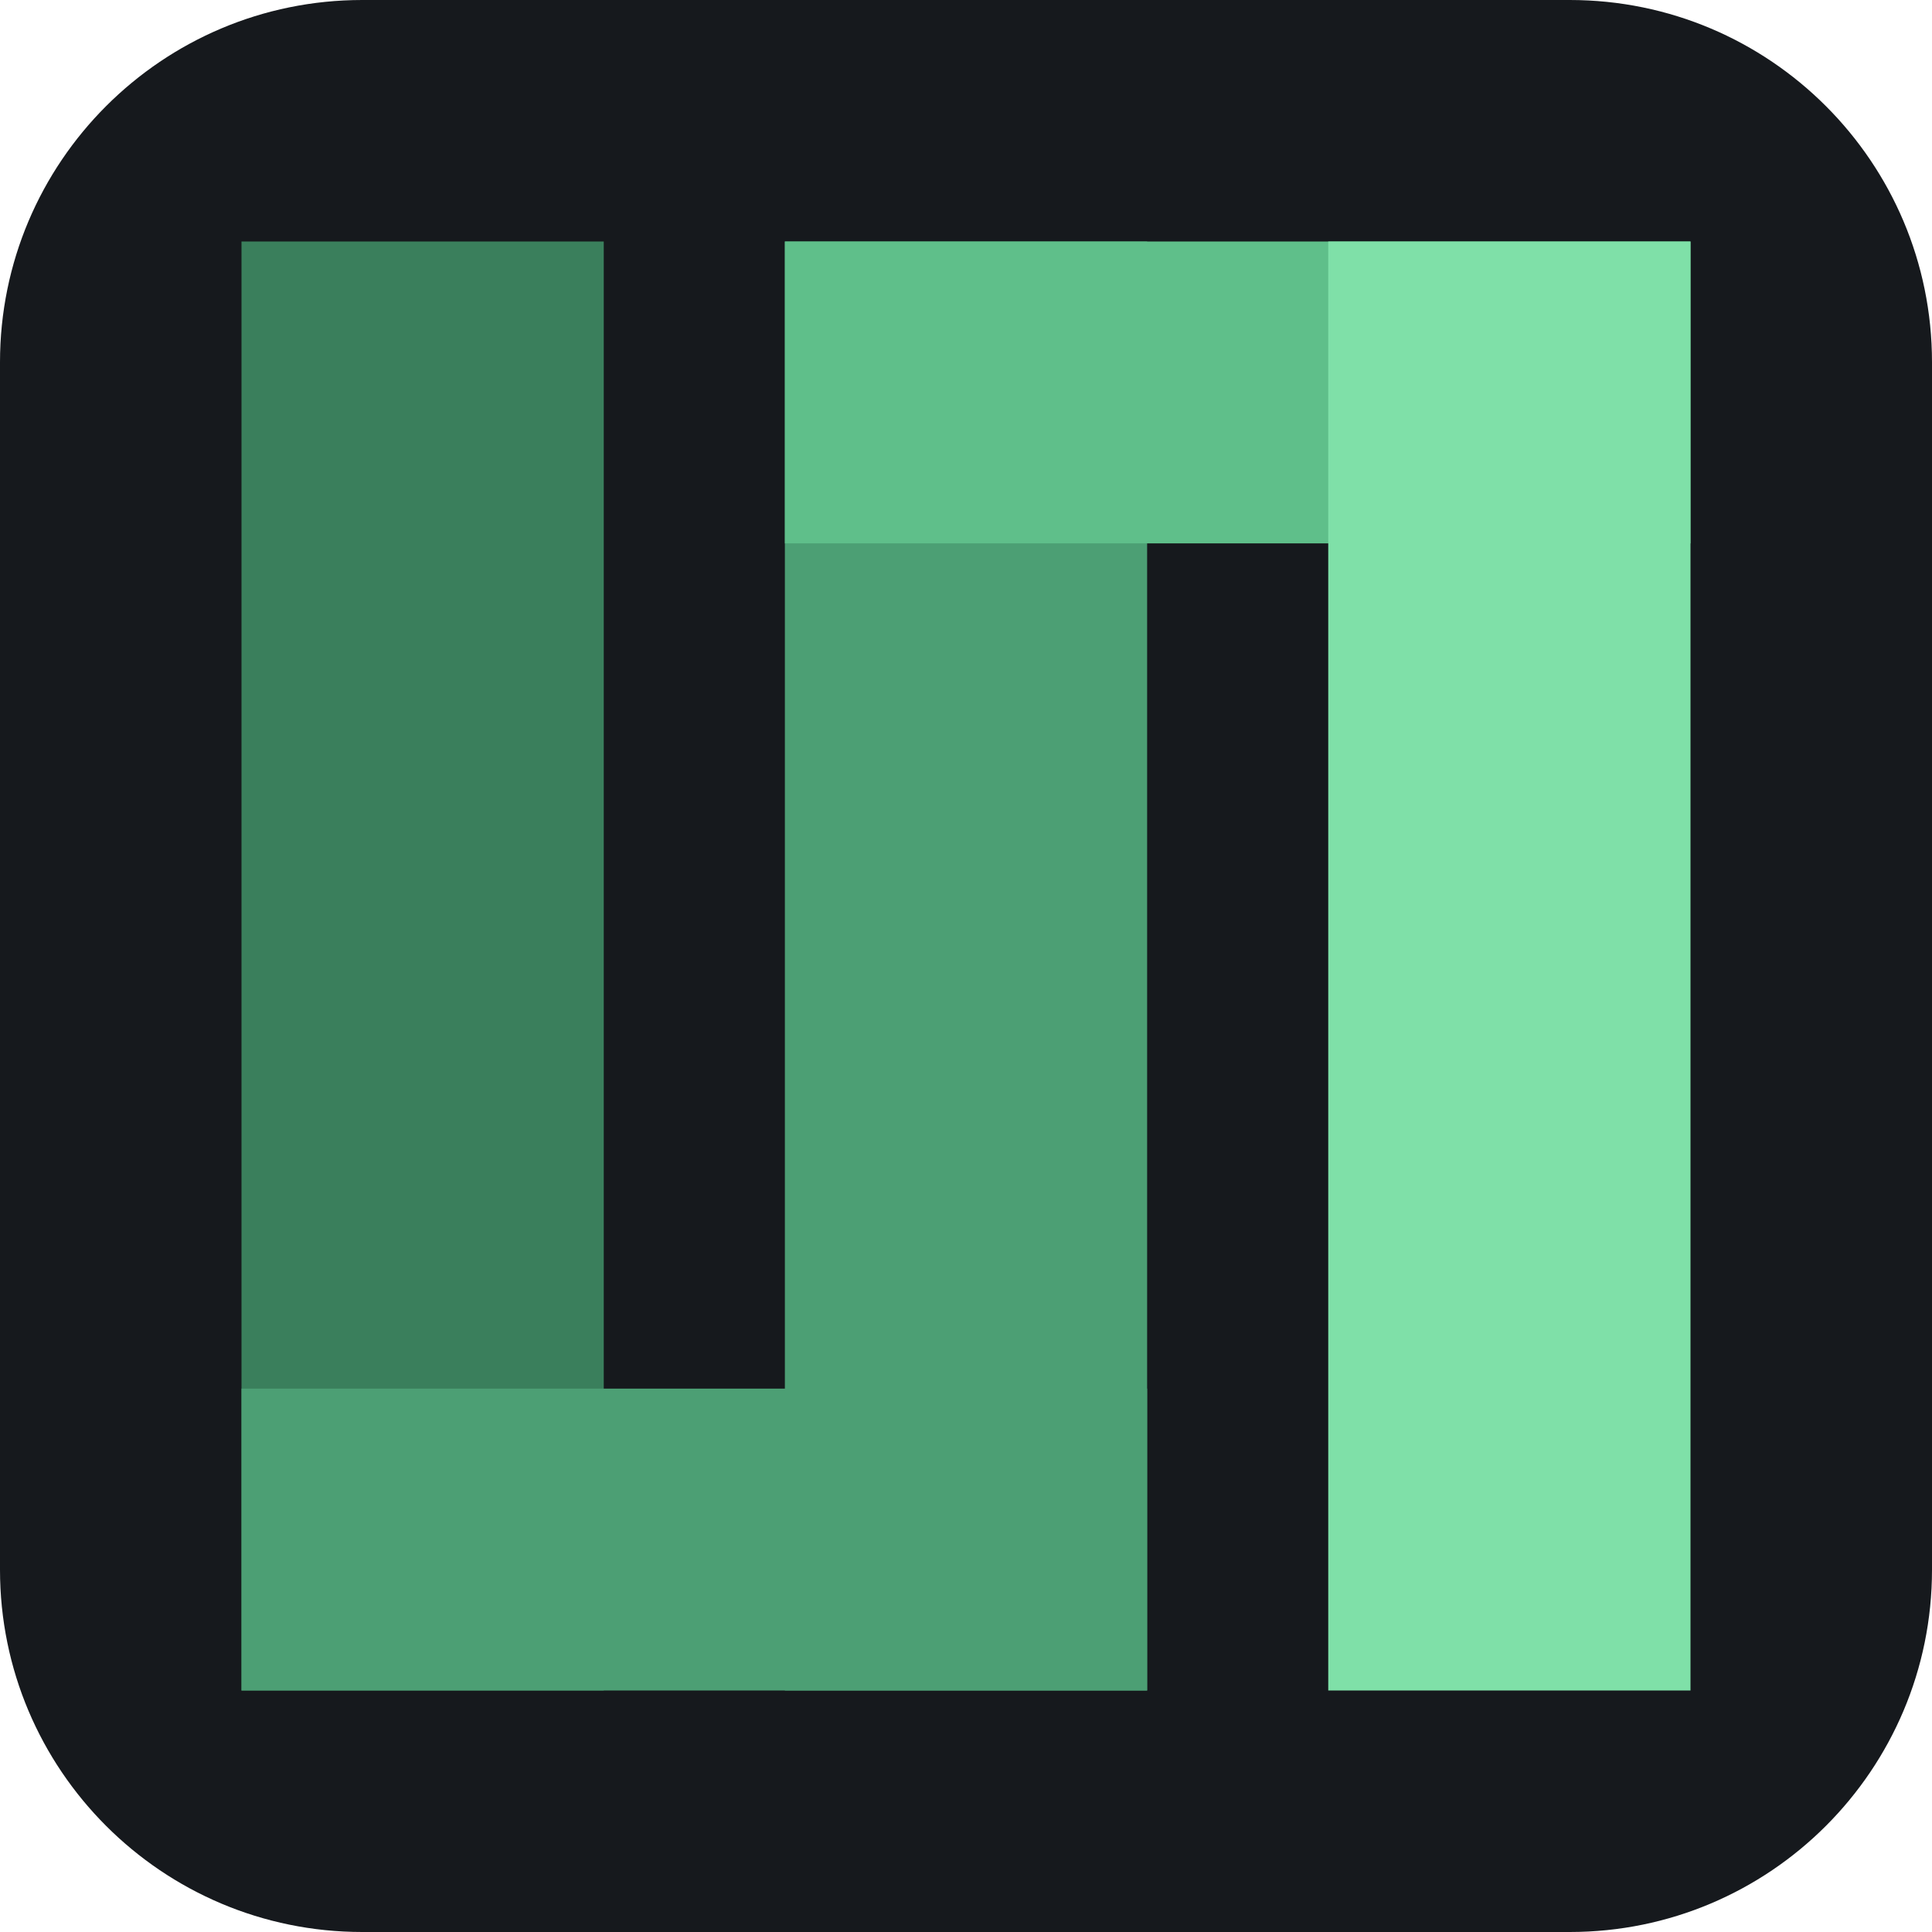
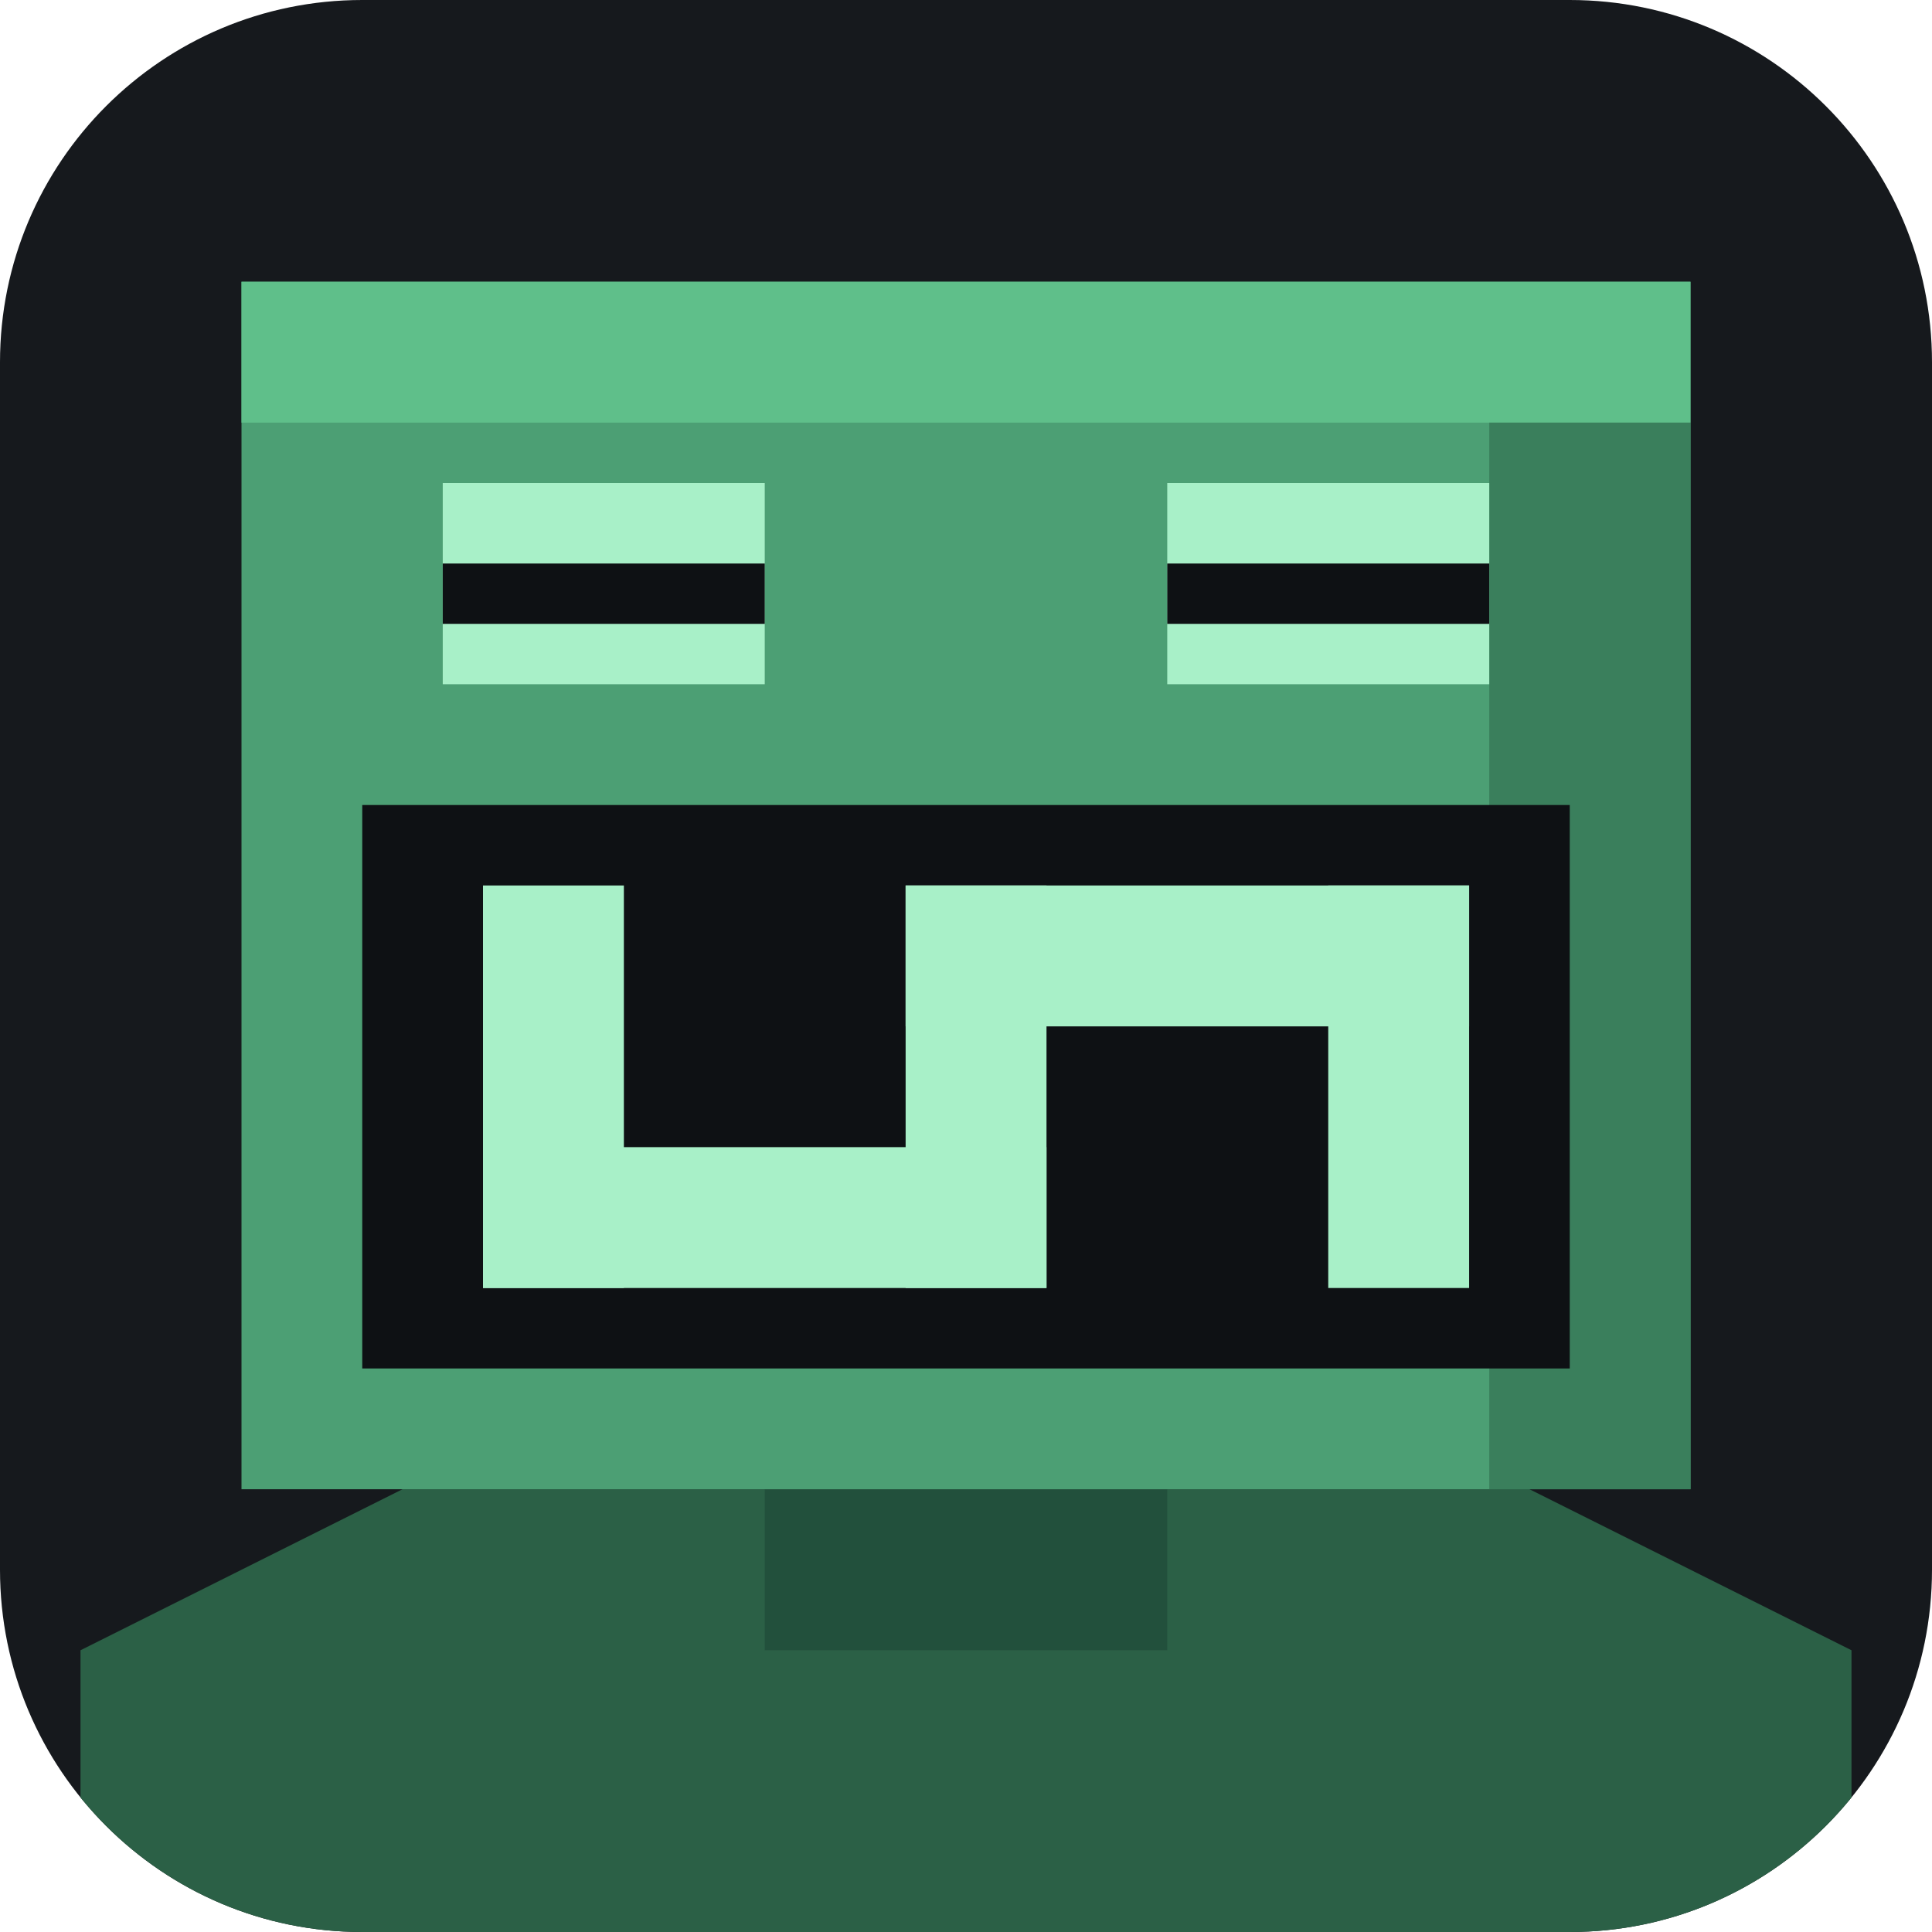
- <svg xmlns="http://www.w3.org/2000/svg" viewBox="0 0 32 32" role="img" aria-label="Burnin Hell">
-   <rect width="32" height="32" rx="6" fill="#16191d" />
-   <rect x="4" y="4" width="6" height="24" fill="#3a7f5c" />
-   <rect x="4" y="23" width="15" height="5" fill="#4c9f74" />
-   <rect x="13" y="4" width="6" height="24" fill="#4c9f74" />
-   <rect x="13" y="4" width="15" height="5" fill="#5fbf8a" />
-   <rect x="22" y="4" width="6" height="24" fill="#7fe0a8" />
+ <svg xmlns="http://www.w3.org/2000/svg" viewBox="0 0 96 96" role="img" aria-label="Burnin Hell">
+   <defs>
+     <clipPath id="tile">
+       <rect width="96" height="96" rx="18" />
+     </clipPath>
+   </defs>
+   <rect width="96" height="96" rx="18" fill="#16191d" />
+   <g clip-path="url(#tile)">
+     <path d="M4 96V82l16-8h56l16 8v14z" fill="#2b6046" />
+     <rect x="38" y="70" width="20" height="12" fill="#22503c" />
+     <rect x="12" y="14" width="72" height="60" fill="#4c9f74" />
+     <rect x="12" y="14" width="72" height="7" fill="#5fbf8a" />
+     <rect x="74" y="21" width="10" height="53" fill="#3a7f5c" />
+     <rect x="22" y="24" width="16" height="10" fill="#a8f0c8" />
+     <rect x="58" y="24" width="16" height="10" fill="#a8f0c8" />
+     <rect x="22" y="28" width="16" height="3" fill="#0e1114" />
+     <rect x="58" y="28" width="16" height="3" fill="#0e1114" />
+     <rect x="18" y="40" width="60" height="28" fill="#0e1114" />
+     <rect x="24" y="44" width="7" height="20" fill="#a8f0c8" />
+     <rect x="45" y="44" width="7" height="20" fill="#a8f0c8" />
+     <rect x="66" y="44" width="7" height="20" fill="#a8f0c8" />
+     <rect x="24" y="57" width="28" height="7" fill="#a8f0c8" />
+     <rect x="45" y="44" width="28" height="7" fill="#a8f0c8" />
+   </g>
</svg>
